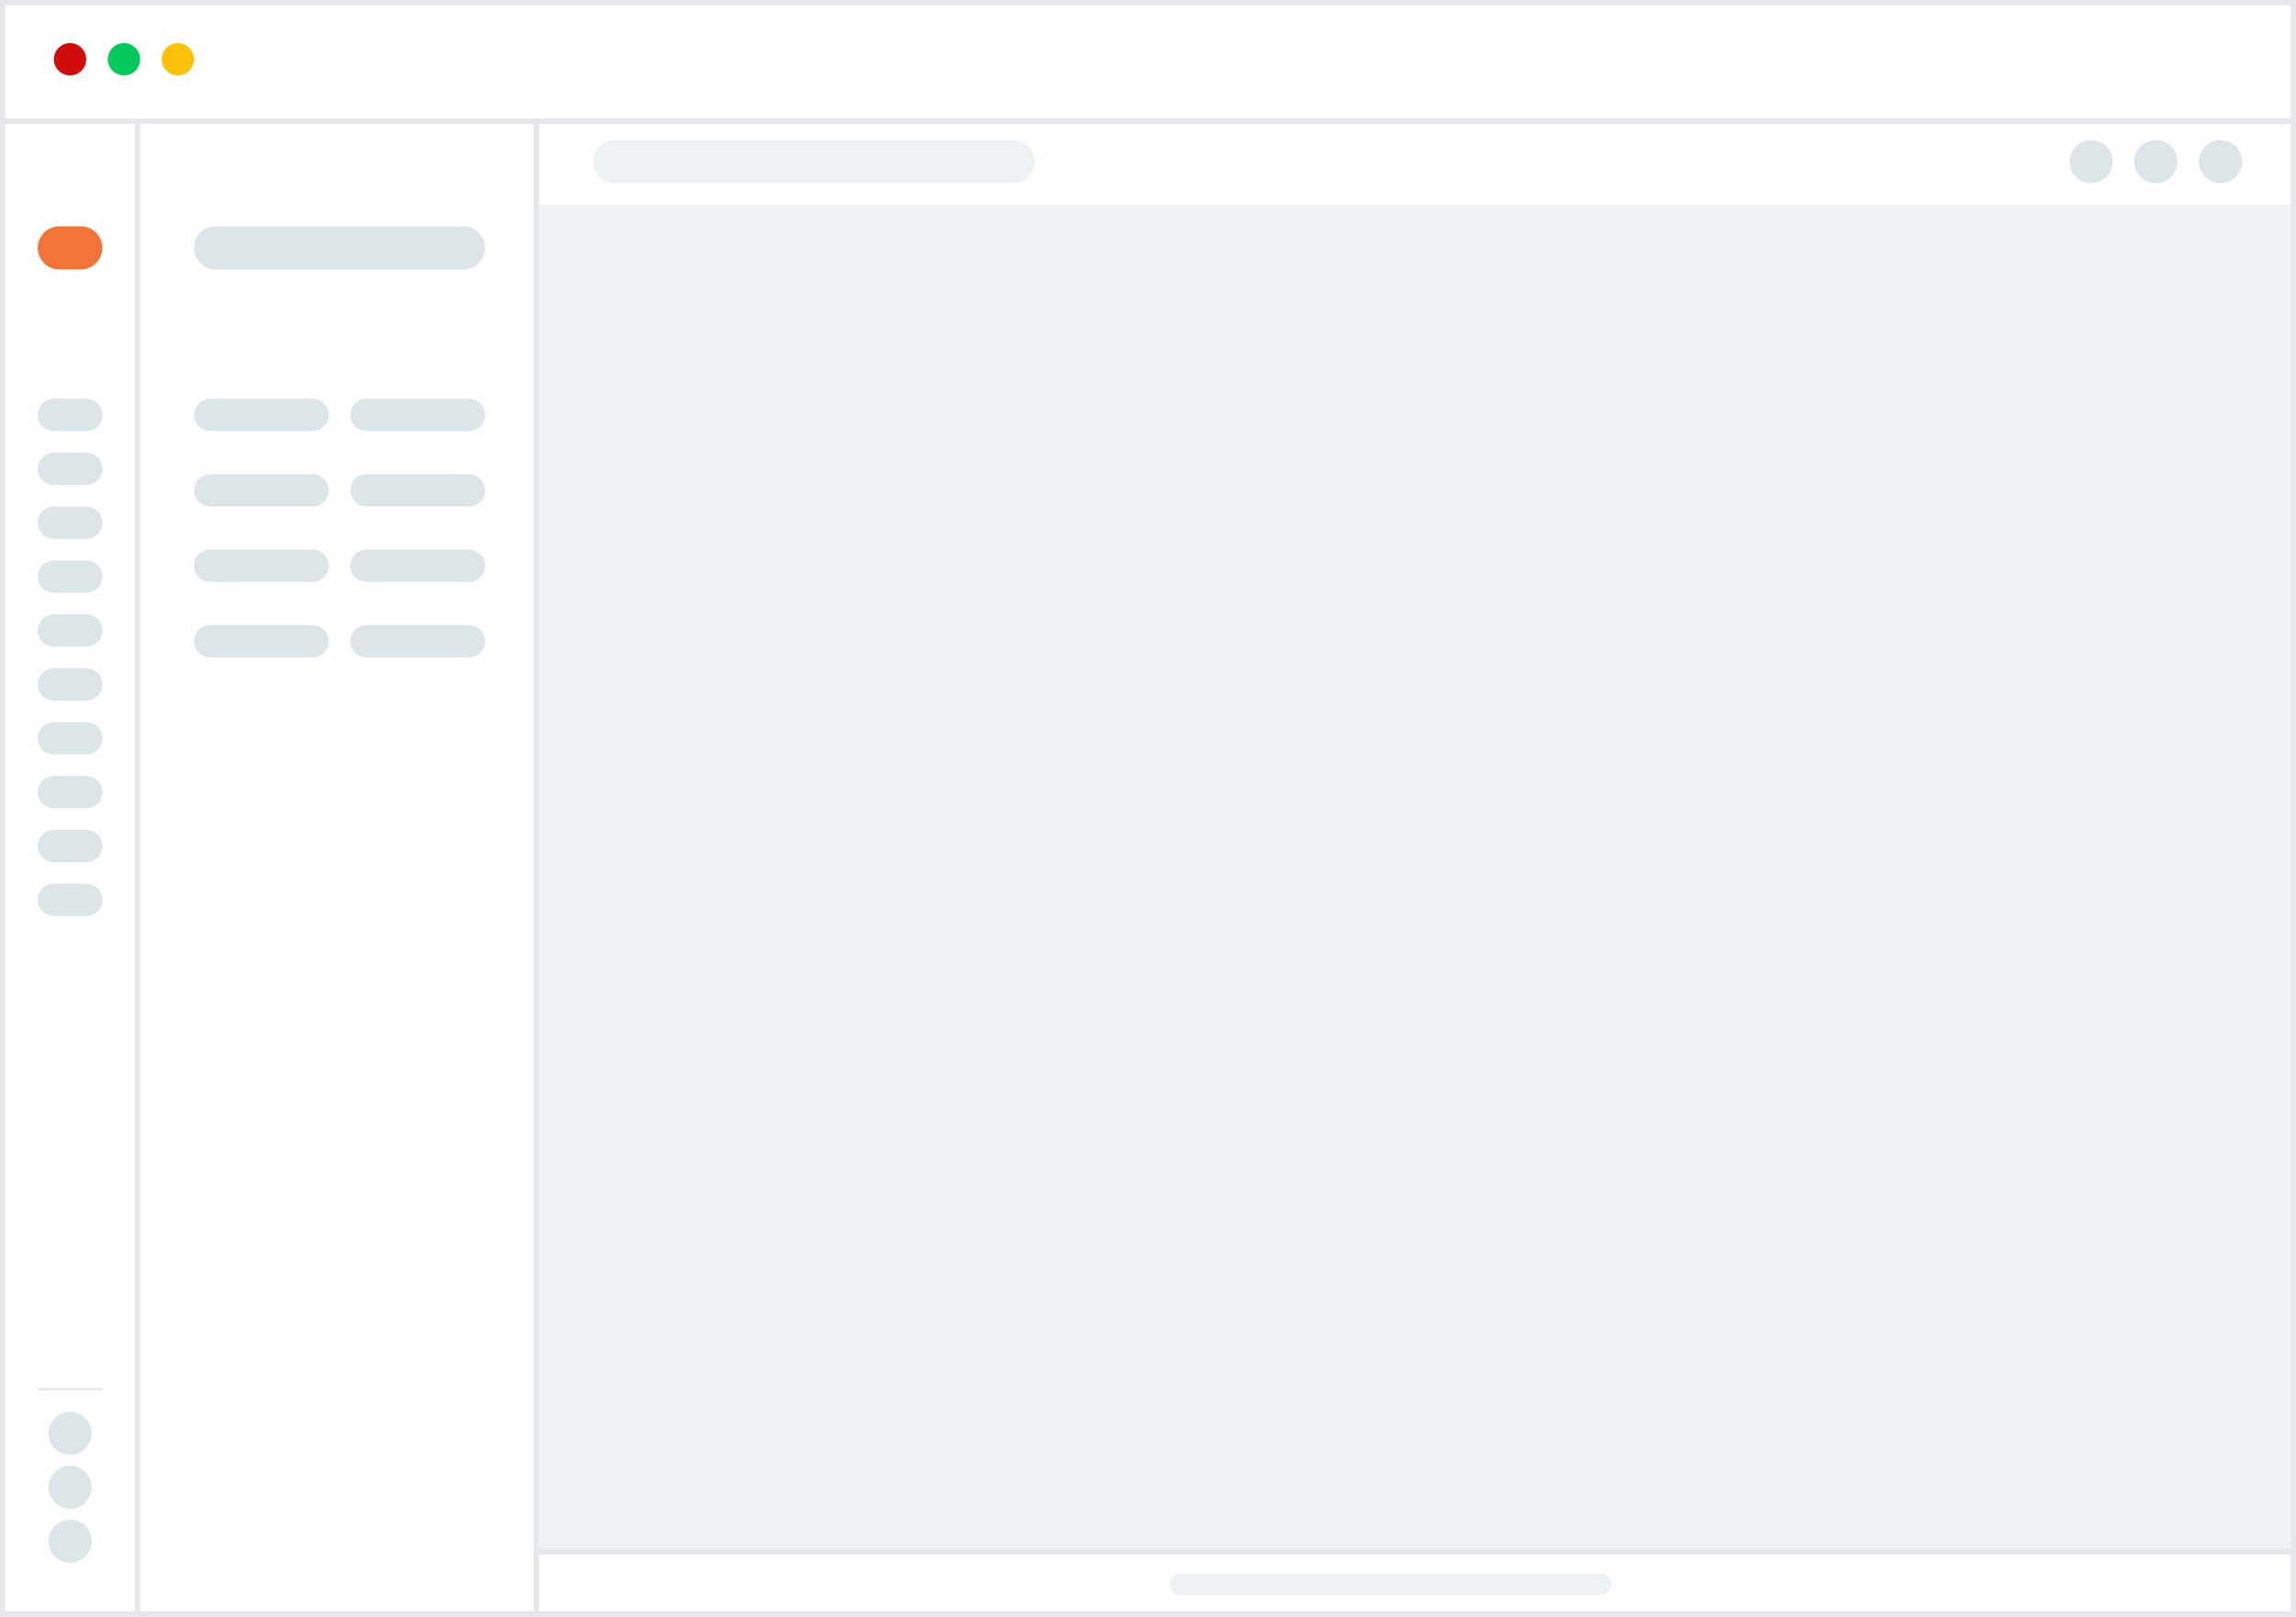
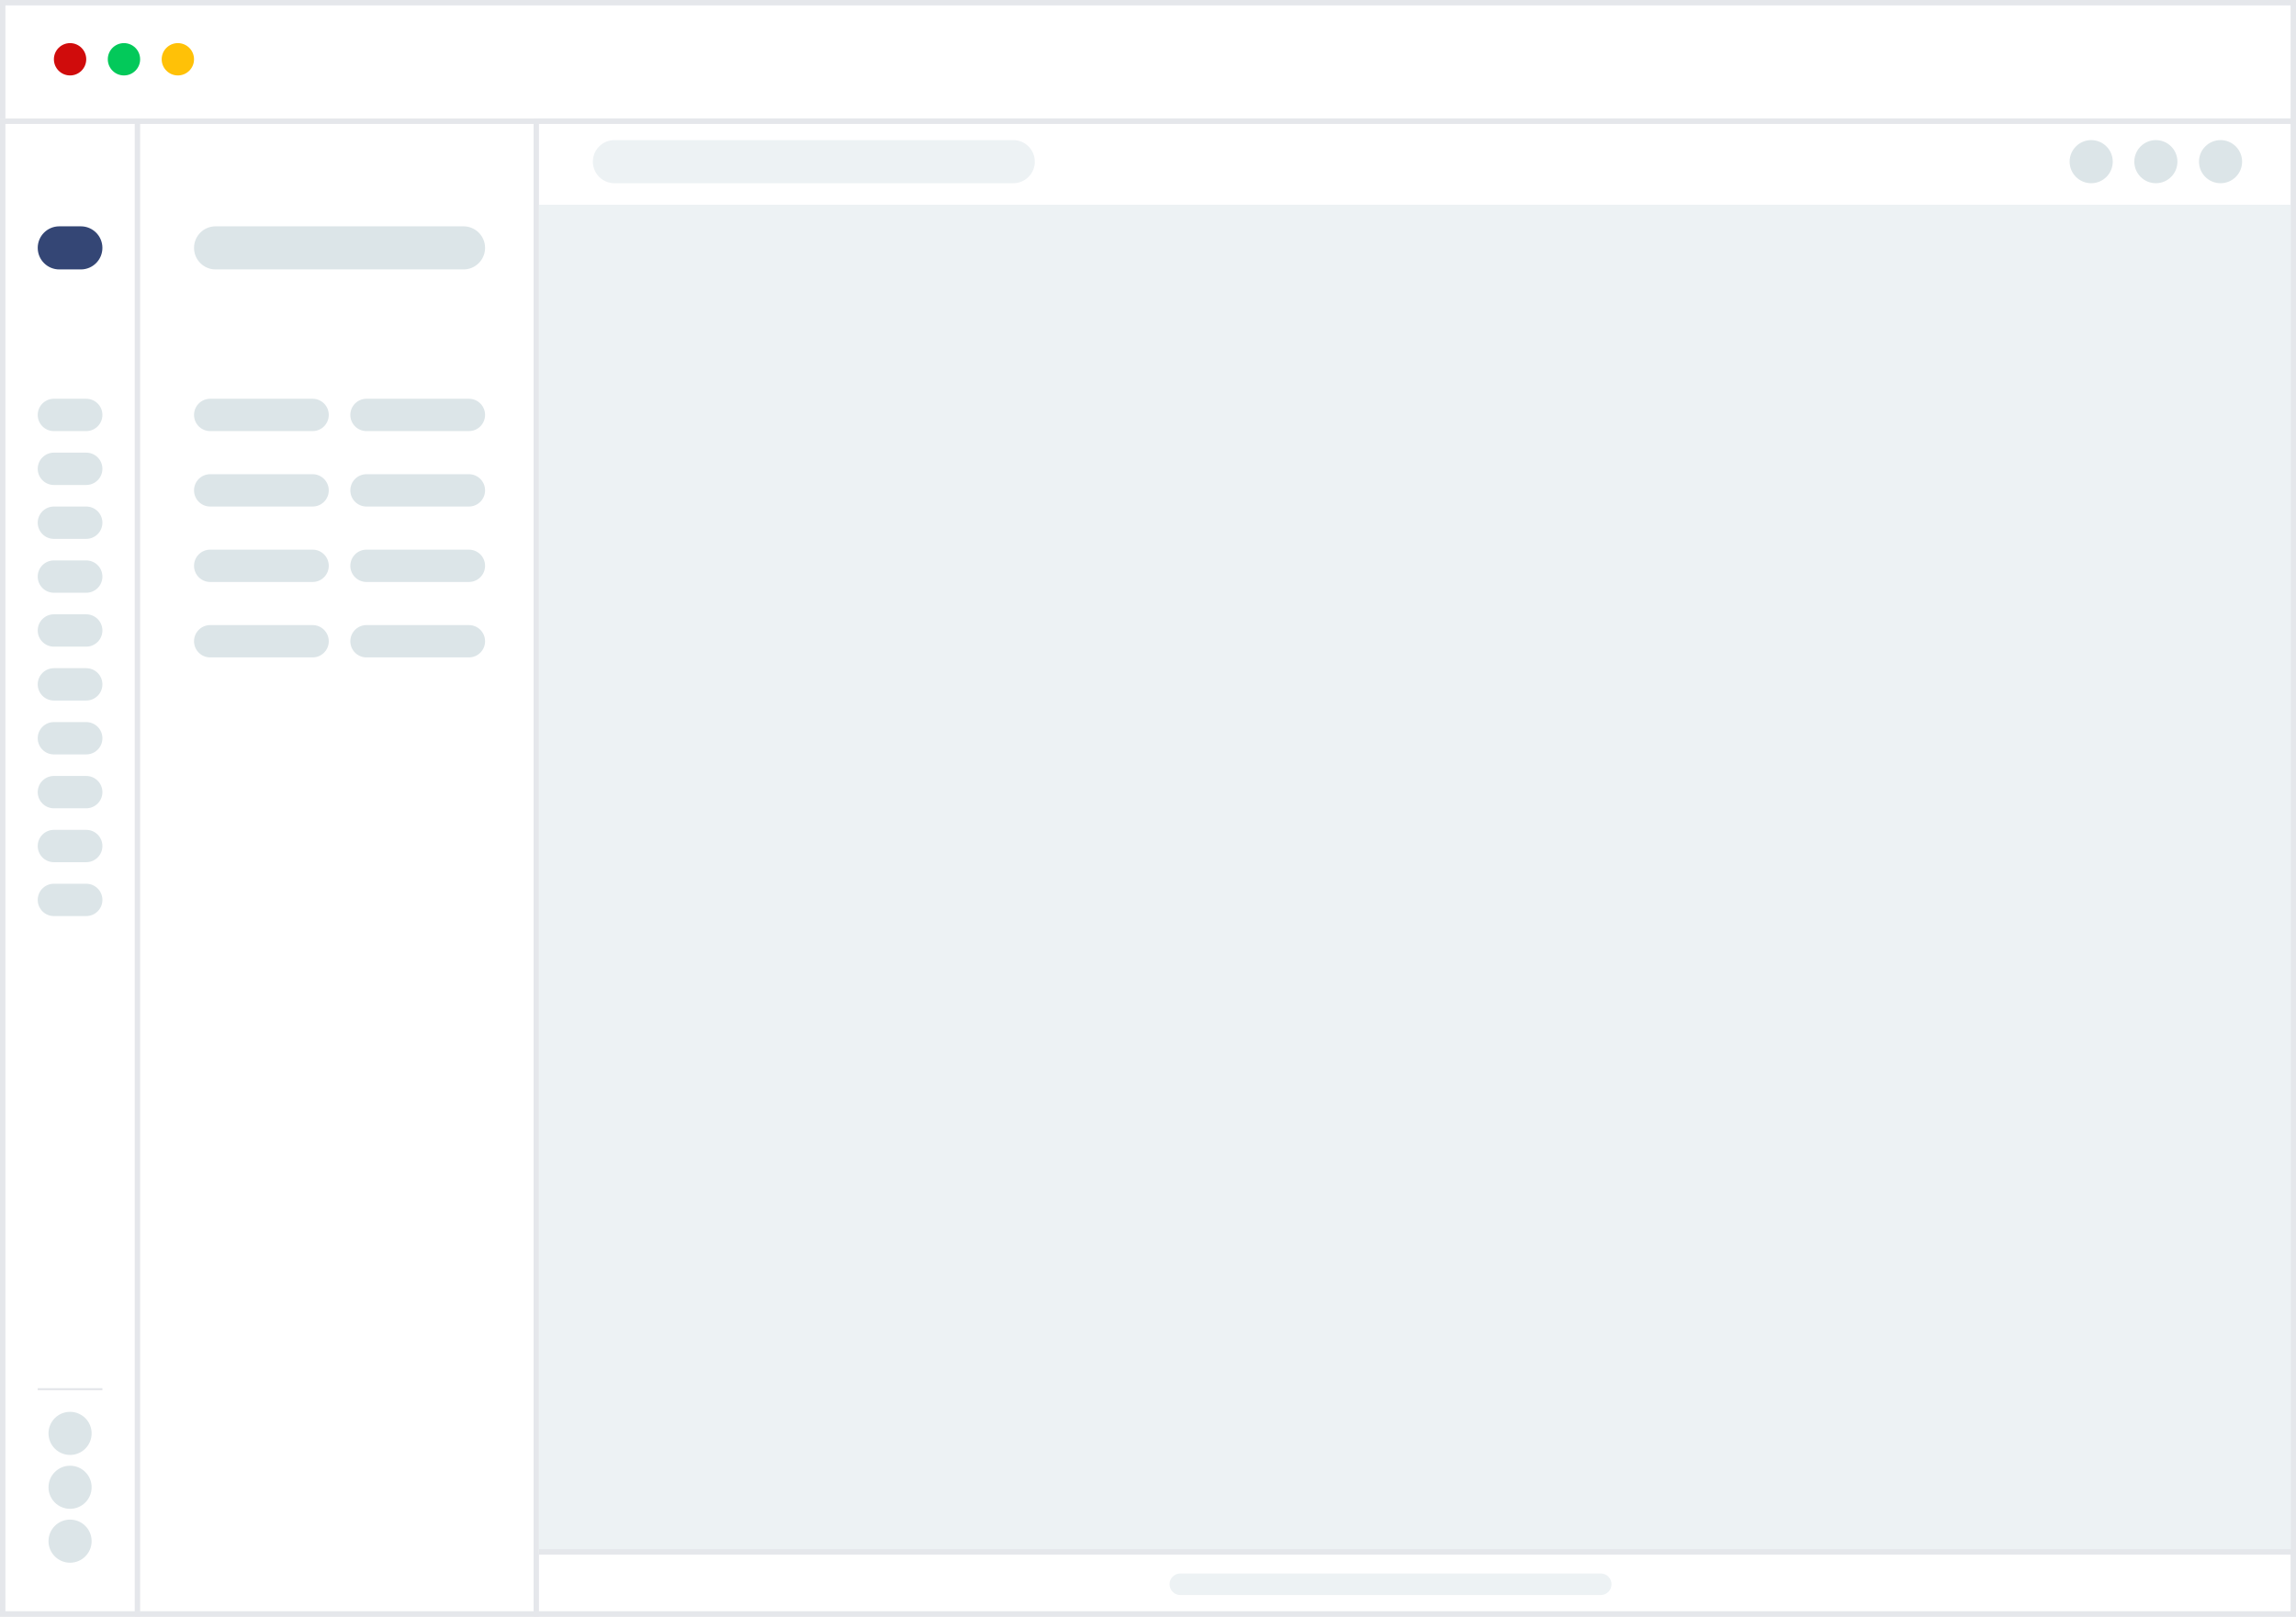
<svg xmlns="http://www.w3.org/2000/svg" width="213" height="150" viewBox="0 0 213 150" fill="none">
  <mask id="path-1-inside-1_1083_29500" fill="white">
    <path d="M0 0H213V11H0V0Z" />
  </mask>
  <path d="M0 0H213V11H0V0Z" fill="white" />
  <path d="M0 0V-0.5H-0.5V0H0ZM213 0H213.5V-0.5H213V0ZM0 0.5H213V-0.5H0V0.5ZM212.5 0V11H213.5V0H212.5ZM0.5 11V0H-0.5V11H0.5Z" fill="#E5E7EB" mask="url(#path-1-inside-1_1083_29500)" />
  <circle cx="6.5" cy="5.5" r="1.5" fill="#D00C0C" />
  <circle cx="11.5" cy="5.5" r="1.5" fill="#03C95A" />
  <circle cx="16.5" cy="5.5" r="1.5" fill="#FFC107" />
  <path d="M0.25 11.25H212.75V149.75H0.25V11.25Z" fill="white" />
  <path d="M0.25 11.25H212.75V149.75H0.25V11.25Z" stroke="#E5E7EB" stroke-width="0.5" />
  <mask id="path-7-inside-2_1083_29500" fill="white">
    <path d="M0 11H13V150H0V11Z" />
  </mask>
  <path d="M12.5 11V150H13.5V11H12.5Z" fill="#E5E7EB" mask="url(#path-7-inside-2_1083_29500)" />
-   <rect x="3.5" y="21" width="6" height="4" rx="2" fill="#F37438" />
+   <rect x="3.5" y="21" width="6" height="4" rx="2" fill="#344675" />
  <rect x="3.5" y="37" width="6" height="3" rx="1.5" fill="#DCE5E8" />
  <rect x="3.5" y="42" width="6" height="3" rx="1.5" fill="#DCE5E8" />
  <rect x="3.5" y="47" width="6" height="3" rx="1.5" fill="#DCE5E8" />
  <rect x="3.5" y="52" width="6" height="3" rx="1.5" fill="#DCE5E8" />
  <rect x="3.5" y="57" width="6" height="3" rx="1.5" fill="#DCE5E8" />
  <rect x="3.5" y="62" width="6" height="3" rx="1.5" fill="#DCE5E8" />
  <rect x="3.5" y="67" width="6" height="3" rx="1.5" fill="#DCE5E8" />
  <rect x="3.5" y="72" width="6" height="3" rx="1.5" fill="#DCE5E8" />
  <rect x="3.5" y="77" width="6" height="3" rx="1.5" fill="#DCE5E8" />
  <rect x="3.5" y="82" width="6" height="3" rx="1.5" fill="#DCE5E8" />
  <line x1="3.5" y1="128.9" x2="9.5" y2="128.9" stroke="#E5E7EB" stroke-width="0.2" />
  <circle cx="6.5" cy="133" r="2" fill="#DCE5E8" />
  <circle cx="6.5" cy="138" r="2" fill="#DCE5E8" />
  <circle cx="6.5" cy="143" r="2" fill="#DCE5E8" />
  <mask id="path-24-inside-3_1083_29500" fill="white">
    <path d="M13 11H50V150H13V11Z" />
  </mask>
  <path d="M49.5 11V150H50.5V11H49.5Z" fill="#E5E7EB" mask="url(#path-24-inside-3_1083_29500)" />
  <rect x="18" y="21" width="27" height="4" rx="2" fill="#DCE5E8" />
  <rect x="18" y="37" width="12.5" height="3" rx="1.5" fill="#DCE5E8" />
  <rect x="32.5" y="37" width="12.5" height="3" rx="1.5" fill="#DCE5E8" />
  <rect x="18" y="44" width="12.5" height="3" rx="1.5" fill="#DCE5E8" />
  <rect x="32.5" y="44" width="12.5" height="3" rx="1.5" fill="#DCE5E8" />
  <rect x="18" y="51" width="12.5" height="3" rx="1.5" fill="#DCE5E8" />
  <rect x="32.5" y="51" width="12.5" height="3" rx="1.5" fill="#DCE5E8" />
  <rect x="18" y="58" width="12.5" height="3" rx="1.5" fill="#DCE5E8" />
  <rect x="32.5" y="58" width="12.5" height="3" rx="1.5" fill="#DCE5E8" />
  <mask id="path-35-inside-4_1083_29500" fill="white">
    <path d="M50 11H213V19H50V11Z" />
  </mask>
  <path d="M50 11.5H213V10.5H50V11.5Z" fill="#E5E7EB" mask="url(#path-35-inside-4_1083_29500)" />
  <rect x="55" y="13" width="41" height="4" rx="2" fill="#EDF2F4" />
  <circle cx="194" cy="15" r="2" fill="#DCE5E8" />
  <circle cx="200" cy="15" r="2" fill="#DCE5E8" />
  <circle cx="206" cy="15" r="2" fill="#DCE5E8" />
  <rect x="50" y="19" width="162.5" height="125" fill="#EDF2F4" />
  <path d="M50 144.25H213V143.75H50V144.25Z" fill="#E5E7EB" />
  <rect width="41" height="2" rx="1" transform="matrix(1 0 0 -1 108.5 148)" fill="#EDF2F4" />
</svg>
